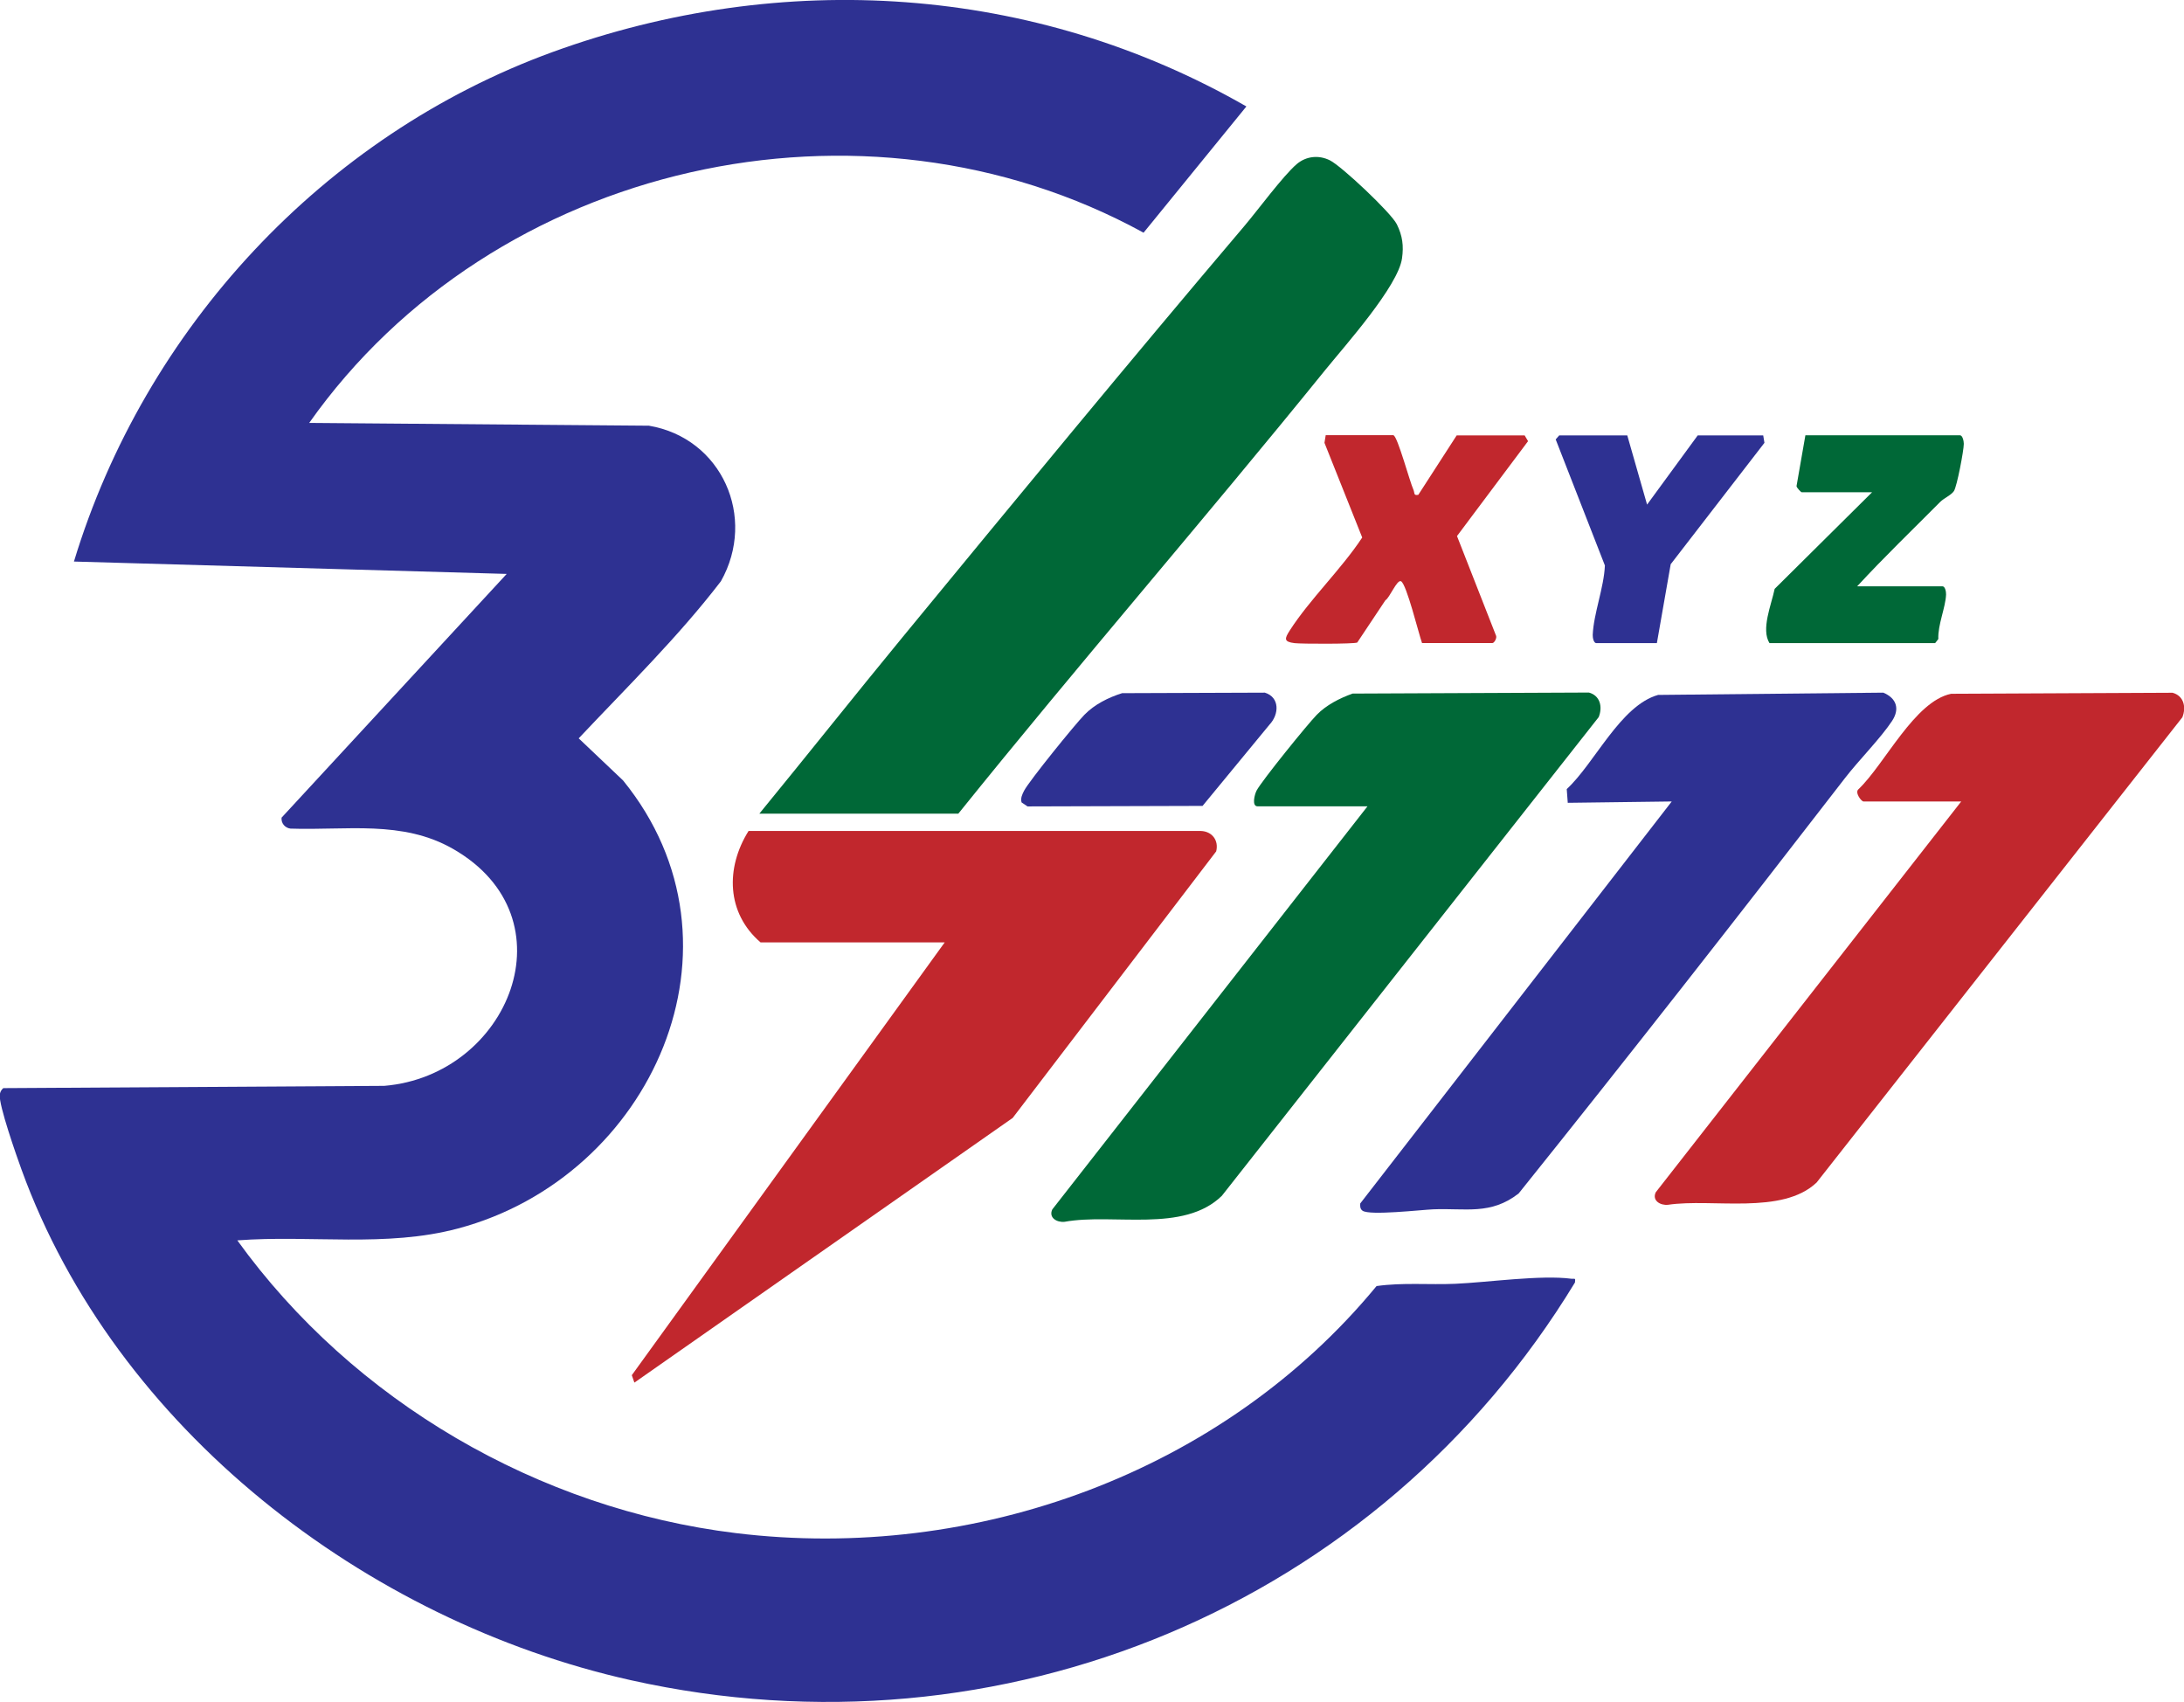
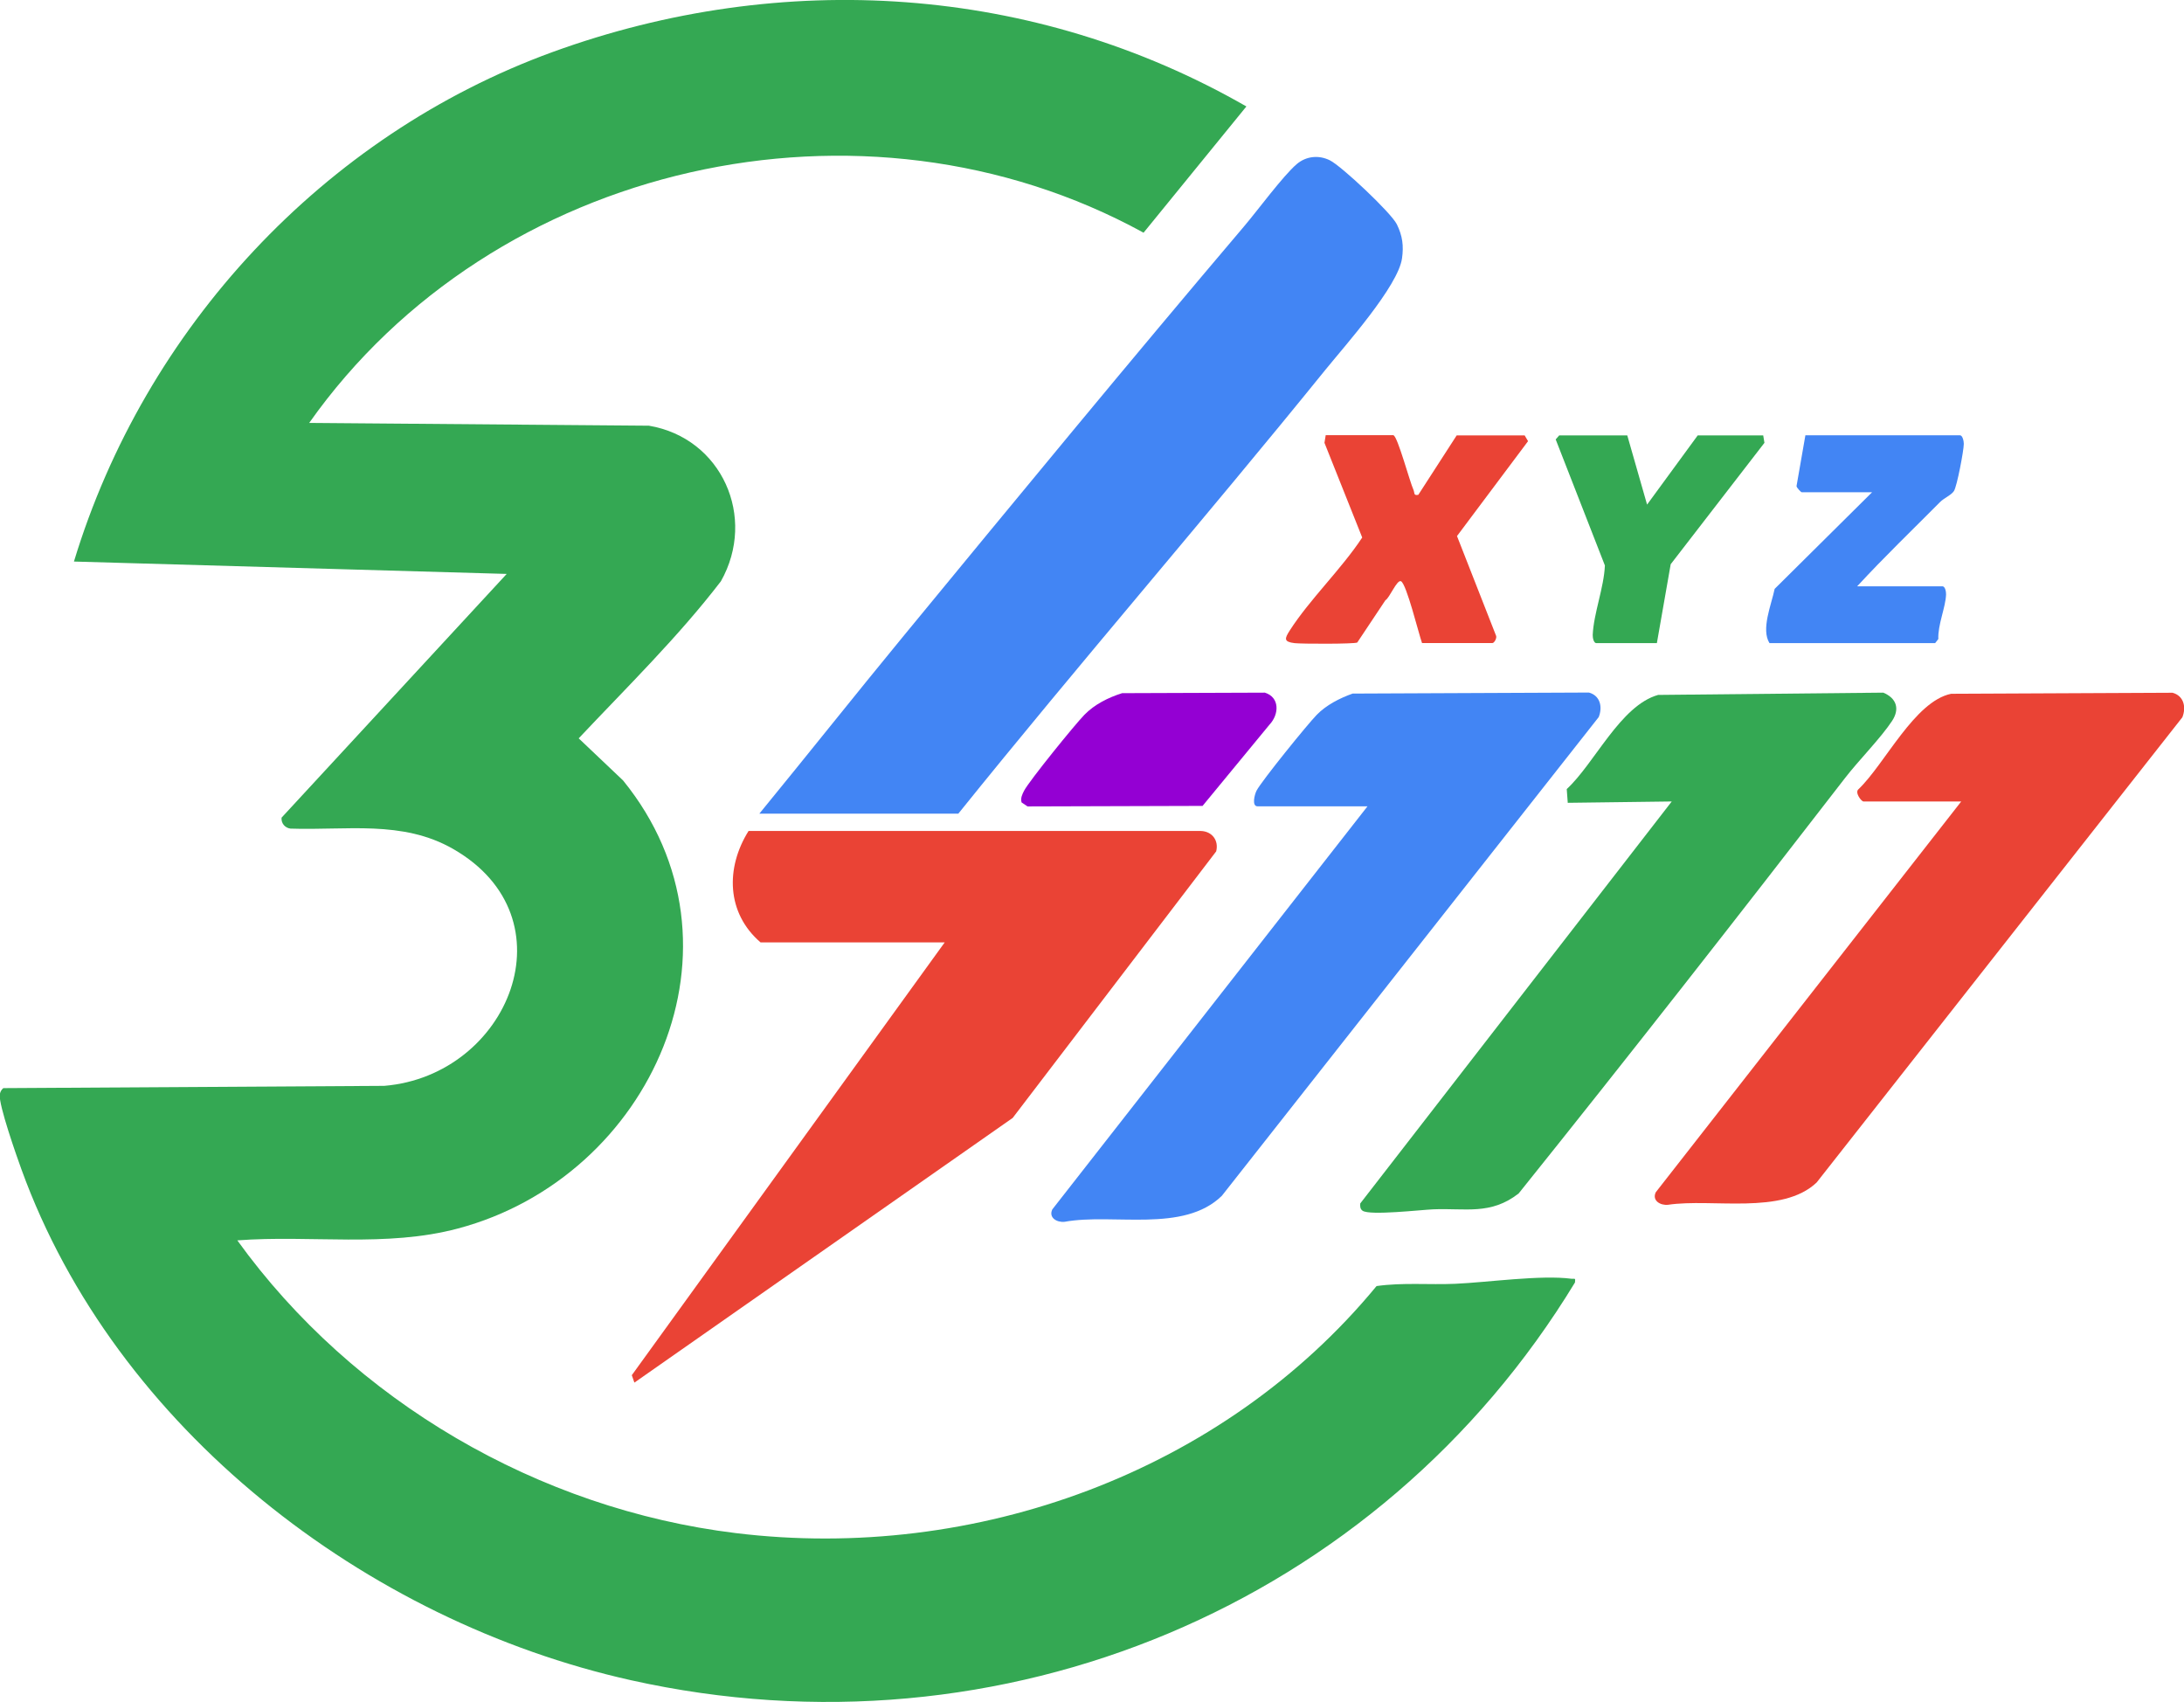
- <svg xmlns="http://www.w3.org/2000/svg" id="_图层_1" data-name="图层_1" version="1.1" viewBox="0 0 211.76 165">
+ <svg xmlns="http://www.w3.org/2000/svg" id="a" viewBox="0 0 211.76 165">
  <defs>
-     <style>
-       .st0 {
-         fill: #2e3192;
-       }
- 
-       .st1 {
-         fill: #c1272d;
-       }
- 
-       .st2 {
-         fill: #006837;
-       }
-     </style>
+     <style>.b{fill:#ea4335;}.c{fill:#9400d3;}.d{fill:#4285f4;}.e{fill:#34a853;}</style>
  </defs>
-   <path class="st0" d="M120.85,10.32l-9.97,12.24c-27.2-14.92-63.07-6.81-80.9,18.44l32.94.27c7.06,1.19,10.48,8.87,6.98,15.08-4.16,5.42-9.1,10.25-13.79,15.23l4.3,4.08c12.96,15.93,2.79,38.44-16.01,43.44-6.98,1.86-14.26.61-21.39,1.15,11.24,15.59,29.21,26.05,48.34,28.38,23.2,2.83,47.25-5.9,62.12-23.95,2.54-.36,5.09-.11,7.63-.22,3.17-.14,8.3-.88,11.26-.49.33.04.41-.13.35.36-19.02,31.3-55.59,46.58-91.54,38.56-25.72-5.74-49.98-24.4-59.09-49.52-.46-1.26-2.22-6.26-2.1-7.24.03-.26.14-.47.34-.64l36.94-.22c12.09-1.01,18.34-16.29,6.67-22.97-4.92-2.82-10.35-1.78-15.77-1.97-.53-.07-.91-.51-.86-1.06l21.83-23.63-41.96-1.2C14.02,31.85,31.38,13.12,53.59,5.04c22.26-8.09,46.68-6.53,67.26,5.28Z" />
-   <path class="st2" d="M73.62,78.89c4.66-5.69,9.24-11.46,13.91-17.14,10.95-13.31,21.94-26.66,33.09-39.8,1.32-1.55,3.77-4.89,5.11-6.04.92-.78,2.14-.9,3.21-.37,1.12.55,5.95,5.09,6.5,6.21s.67,2.09.5,3.29c-.37,2.7-5.53,8.47-7.42,10.8-11.71,14.47-23.93,28.54-35.6,43.04h-19.3Z" />
-   <path class="st1" d="M91.6,91.36h-17.86c-3.31-2.85-3.4-7.22-1.16-10.8h43.84c1.11.03,1.77.92,1.5,1.98l-19.73,25.84-36.68,25.66-.25-.72,30.34-41.96Z" />
-   <path class="st2" d="M132.6,78.17h-10.67c-.57,0-.3-1.12-.09-1.53.51-.96,4.93-6.42,5.84-7.35s2.2-1.6,3.47-2.05l22.91-.1c1.08.29,1.35,1.38.95,2.38l-36.54,46.41c-3.73,3.64-10.52,1.66-15.25,2.52-.73.08-1.57-.39-1.19-1.2l30.57-39.09Z" />
-   <path class="st0" d="M162.09,77.7l-10.08.13-.1-1.33c2.71-2.5,5.2-8.1,8.86-9.13l21.83-.22c1.28.53,1.63,1.57.85,2.75-1.12,1.69-3.23,3.81-4.55,5.52-10.44,13.51-20.98,26.98-31.65,40.28-2.71,2.12-5.15,1.41-8.29,1.54-1.17.05-6.13.62-6.84.14-.24-.16-.26-.45-.23-.71l30.21-38.98Z" />
-   <path class="st1" d="M190.15,77.7h-9.47c-.2,0-.87-.87-.48-1.19,2.55-2.43,5.43-8.52,8.98-9.25l21.47-.1c1.08.29,1.35,1.38.95,2.38l-35.46,45.1c-3.34,3.17-10.1,1.52-14.41,2.16-.73.08-1.57-.4-1.19-1.21l29.62-37.89Z" />
-   <path class="st1" d="M135.12,42.21c.4.13,1.57,4.5,1.93,5.28.13.29-.02.58.47.48l3.72-5.76h6.59l.33.56-6.89,9.2,3.76,9.59c.17.26-.15.78-.32.78h-6.83c-.32-.88-1.5-5.73-2.04-5.99-.39-.19-1.11,1.63-1.51,1.84l-2.73,4.1c-.26.15-5.42.14-6.08.06-1.08-.13-.96-.45-.47-1.22,1.95-3.04,5.01-5.95,7.03-9.02l-3.66-9.18.12-.74h6.59Z" />
-   <path class="st2" d="M180.07,56.84h8.27c.26,0,.36.53.35.8-.05,1.26-.81,2.94-.75,4.31l-.31.4h-16.06c-.84-1.34.18-3.71.5-5.26l9.45-9.37h-6.83c-.06,0-.47-.41-.5-.59l.86-4.93h14.99c.25,0,.37.56.37.83,0,.62-.66,4.13-.96,4.58-.27.4-.95.67-1.34,1.06-2.69,2.71-5.44,5.35-8.03,8.16Z" />
-   <path class="st0" d="M108.8,67.2l13.84-.05c1.46.45,1.39,2.1.46,3.09l-6.5,7.89-16.97.05-.58-.39c-.11-.43.06-.77.25-1.14.52-.98,4.92-6.41,5.84-7.35.98-1.01,2.33-1.68,3.66-2.1Z" />
-   <path class="st0" d="M157.78,42.21l1.92,6.71,4.91-6.71h6.35l.12.72-9.09,11.77-1.34,7.65h-5.87c-.26,0-.36-.53-.35-.8.09-2.08,1.09-4.58,1.18-6.73l-4.77-12.22.34-.39h6.59Z" />
+   <path class="e" d="M120.85,10.32l-9.97,12.24c-27.2-14.92-63.07-6.81-80.9,18.44l32.94.27c7.06,1.19,10.48,8.87,6.98,15.08-4.16,5.42-9.1,10.25-13.79,15.23l4.3,4.08c12.96,15.93,2.79,38.44-16.01,43.44-6.98,1.86-14.26.61-21.39,1.15,11.24,15.59,29.21,26.05,48.34,28.38,23.2,2.83,47.25-5.9,62.12-23.95,2.54-.36,5.09-.11,7.63-.22,3.17-.14,8.3-.88,11.26-.49.33.04.41-.13.35.36-19.02,31.3-55.59,46.58-91.54,38.56-25.72-5.74-49.98-24.4-59.09-49.52-.46-1.26-2.22-6.26-2.1-7.24.03-.26.14-.47.34-.64l36.94-.22c12.09-1.01,18.34-16.29,6.67-22.97-4.92-2.82-10.35-1.78-15.77-1.97-.53-.07-.91-.51-.86-1.06l21.83-23.63-41.96-1.2C14.02,31.85,31.38,13.12,53.59,5.04c22.26-8.09,46.68-6.53,67.26,5.28Z" />
+   <path class="d" d="M73.62,78.89c4.66-5.69,9.24-11.46,13.91-17.14,10.95-13.31,21.94-26.66,33.09-39.8,1.32-1.55,3.77-4.89,5.11-6.04.92-.78,2.14-.9,3.21-.37,1.12.55,5.95,5.09,6.5,6.21s.67,2.09.5,3.29c-.37,2.7-5.53,8.47-7.42,10.8-11.71,14.47-23.93,28.54-35.6,43.04h-19.3Z" />
+   <path class="b" d="M91.6,91.36h-17.86c-3.31-2.85-3.4-7.22-1.16-10.8h43.84c1.11.03,1.77.92,1.5,1.98l-19.73,25.84-36.68,25.66-.25-.72,30.34-41.96Z" />
+   <path class="d" d="M132.6,78.17h-10.67c-.57,0-.3-1.12-.09-1.53.51-.96,4.93-6.42,5.84-7.35s2.2-1.6,3.47-2.05l22.91-.1c1.08.29,1.35,1.38.95,2.38l-36.54,46.41c-3.73,3.64-10.52,1.66-15.25,2.52-.73.08-1.57-.39-1.19-1.2l30.57-39.09Z" />
+   <path class="e" d="M162.09,77.7l-10.08.13-.1-1.33c2.71-2.5,5.2-8.1,8.86-9.13l21.83-.22c1.28.53,1.63,1.57.85,2.75-1.12,1.69-3.23,3.81-4.55,5.52-10.44,13.51-20.98,26.98-31.65,40.28-2.71,2.12-5.15,1.41-8.29,1.54-1.17.05-6.13.62-6.84.14-.24-.16-.26-.45-.23-.71l30.21-38.98Z" />
+   <path class="b" d="M190.15,77.7h-9.47c-.2,0-.87-.87-.48-1.19,2.55-2.43,5.43-8.52,8.98-9.25l21.47-.1c1.08.29,1.35,1.38.95,2.38l-35.46,45.1c-3.34,3.17-10.1,1.52-14.41,2.16-.73.08-1.57-.4-1.19-1.21l29.62-37.89Z" />
+   <path class="b" d="M135.12,42.21c.4.13,1.57,4.5,1.93,5.28.13.29-.02.58.47.48l3.72-5.76h6.59l.33.56-6.89,9.2,3.76,9.59c.17.26-.15.78-.32.78h-6.83c-.32-.88-1.5-5.73-2.04-5.99-.39-.19-1.11,1.63-1.51,1.84l-2.73,4.1c-.26.15-5.42.14-6.08.06-1.08-.13-.96-.45-.47-1.22,1.95-3.04,5.01-5.95,7.03-9.02l-3.66-9.18.12-.74h6.59Z" />
+   <path class="d" d="M180.07,56.84h8.27c.26,0,.36.53.35.8-.05,1.26-.81,2.94-.75,4.31l-.31.4h-16.06c-.84-1.34.18-3.71.5-5.26l9.45-9.37h-6.83c-.06,0-.47-.41-.5-.59l.86-4.93h14.99c.25,0,.37.56.37.83,0,.62-.66,4.13-.96,4.58-.27.4-.95.67-1.34,1.06-2.69,2.71-5.44,5.35-8.03,8.16Z" />
+   <path class="c" d="M108.8,67.2l13.84-.05c1.46.45,1.39,2.1.46,3.09l-6.5,7.89-16.97.05-.58-.39c-.11-.43.06-.77.25-1.14.52-.98,4.92-6.41,5.84-7.35.98-1.01,2.33-1.68,3.66-2.1Z" />
+   <path class="e" d="M157.78,42.21l1.92,6.71,4.91-6.71h6.35l.12.72-9.09,11.77-1.34,7.65h-5.87c-.26,0-.36-.53-.35-.8.09-2.08,1.09-4.58,1.18-6.73l-4.77-12.22.34-.39h6.59Z" />
</svg>
